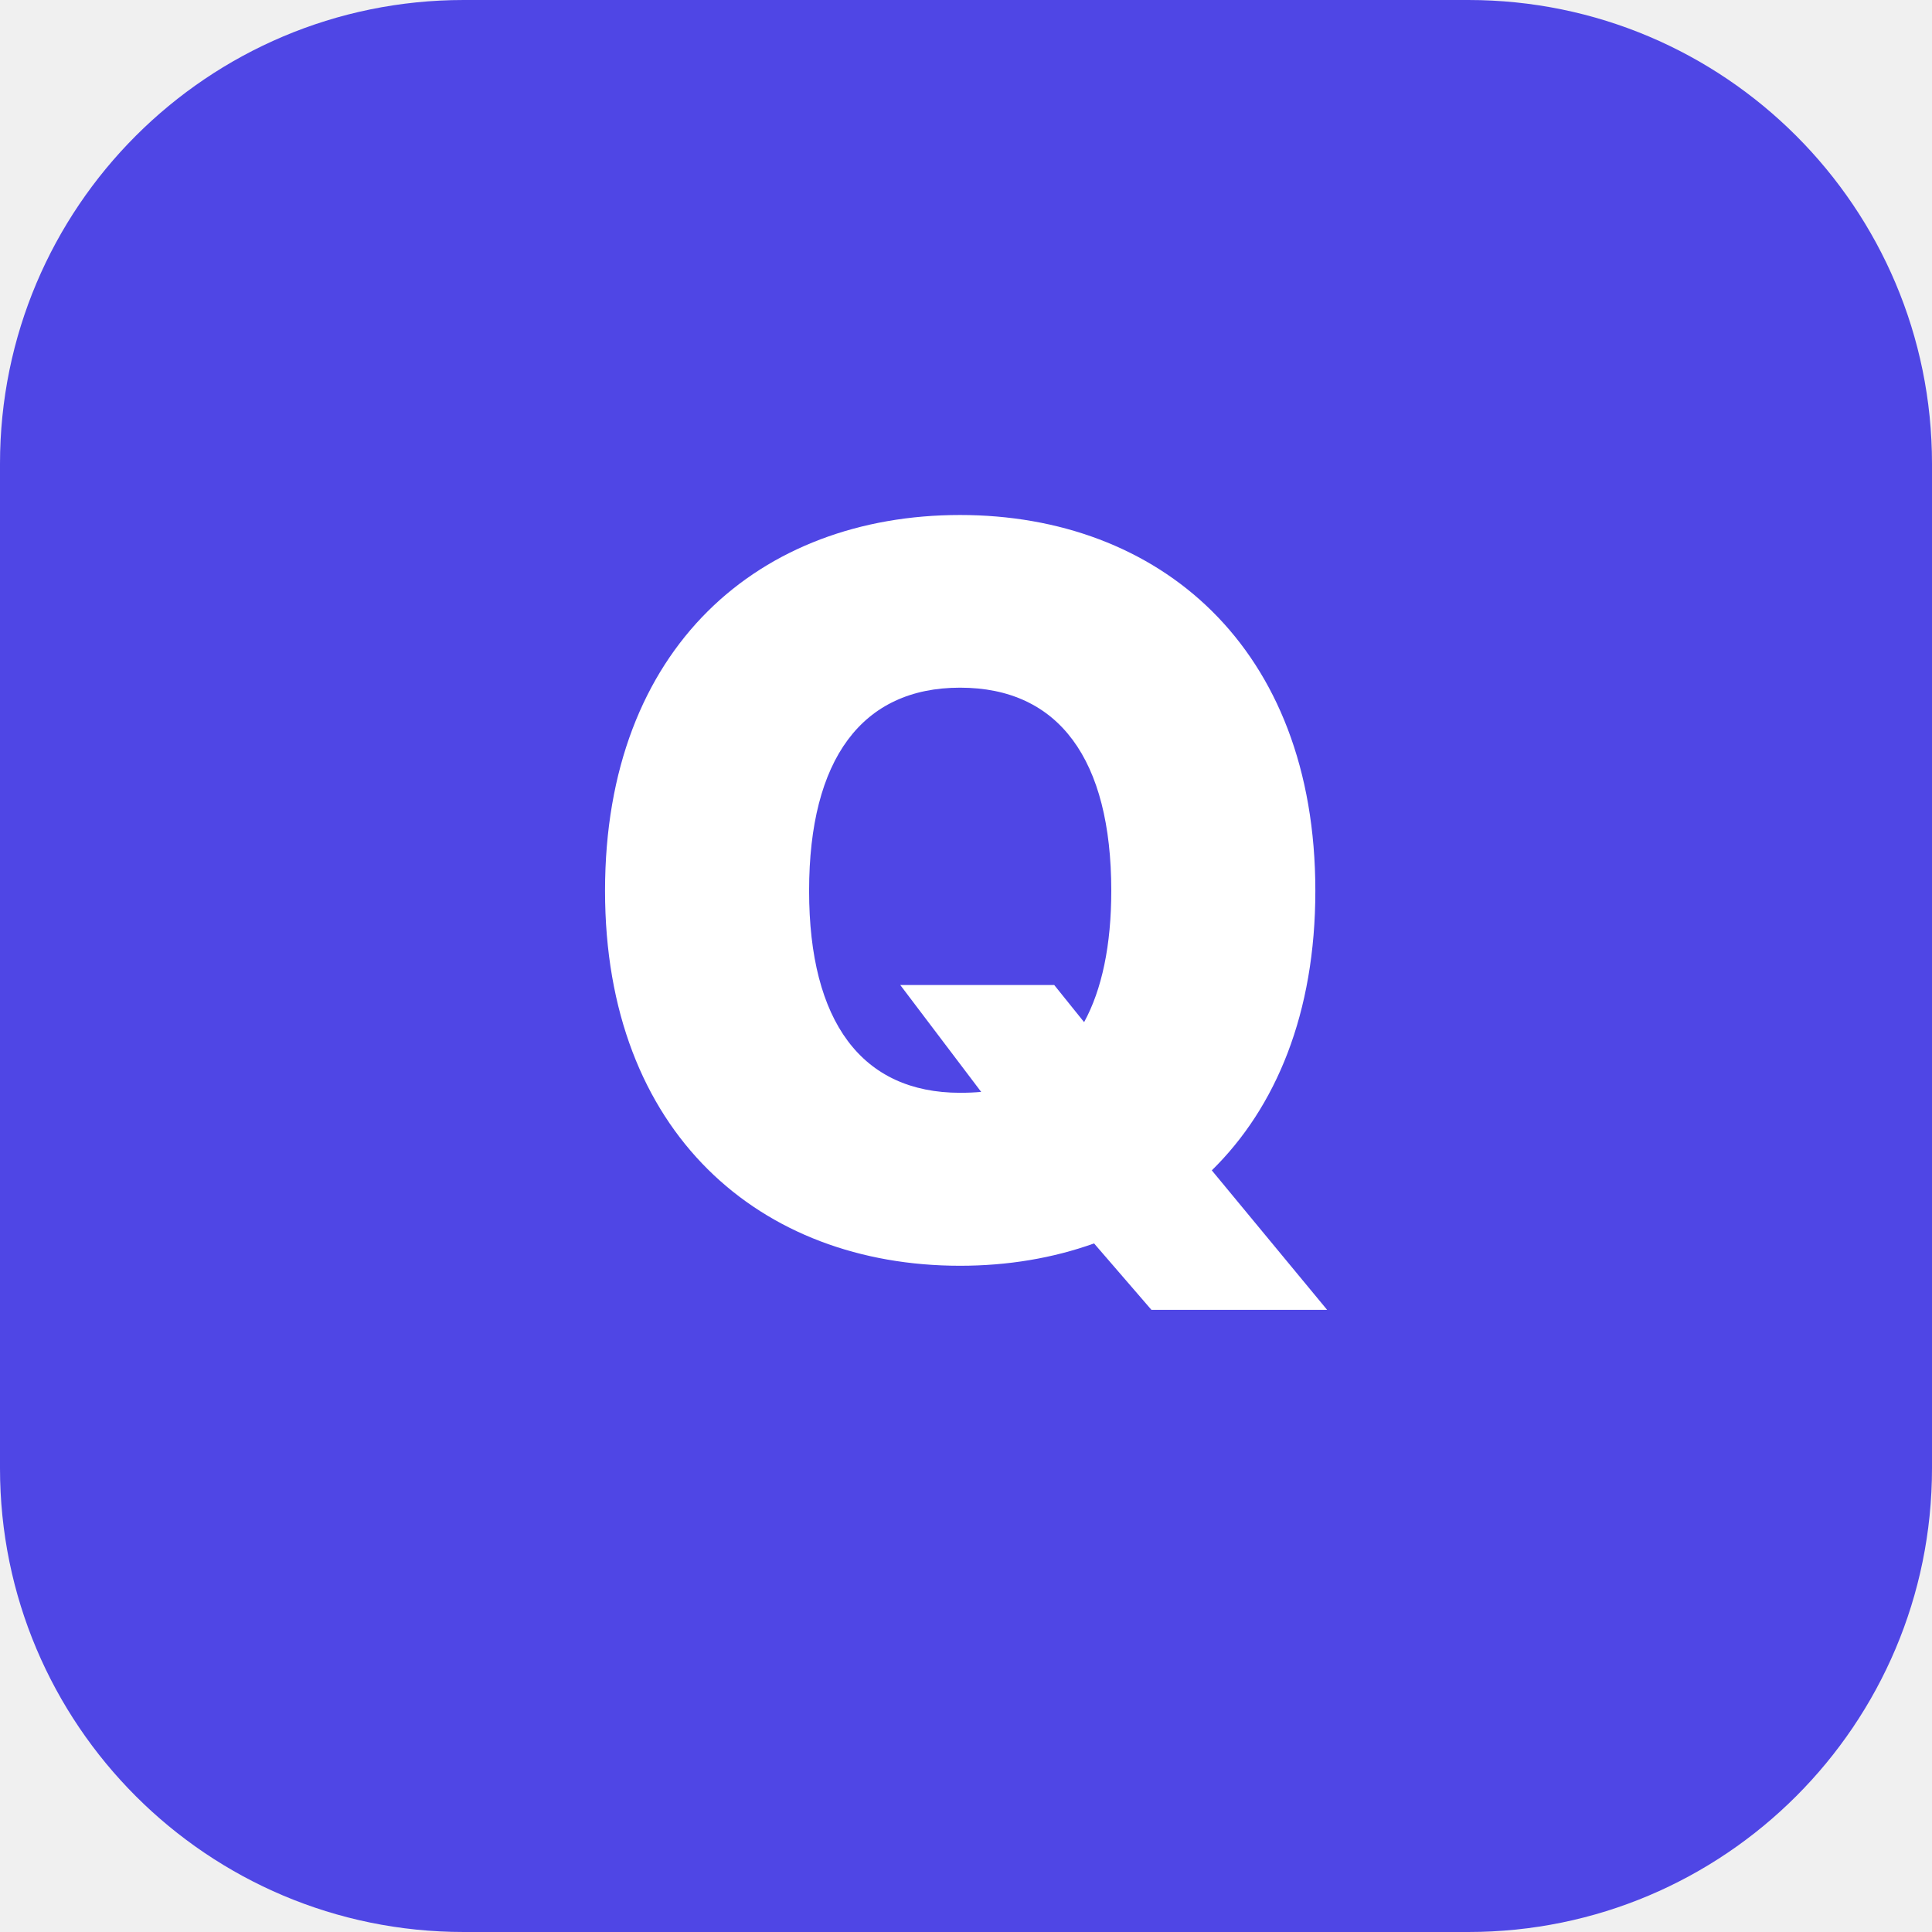
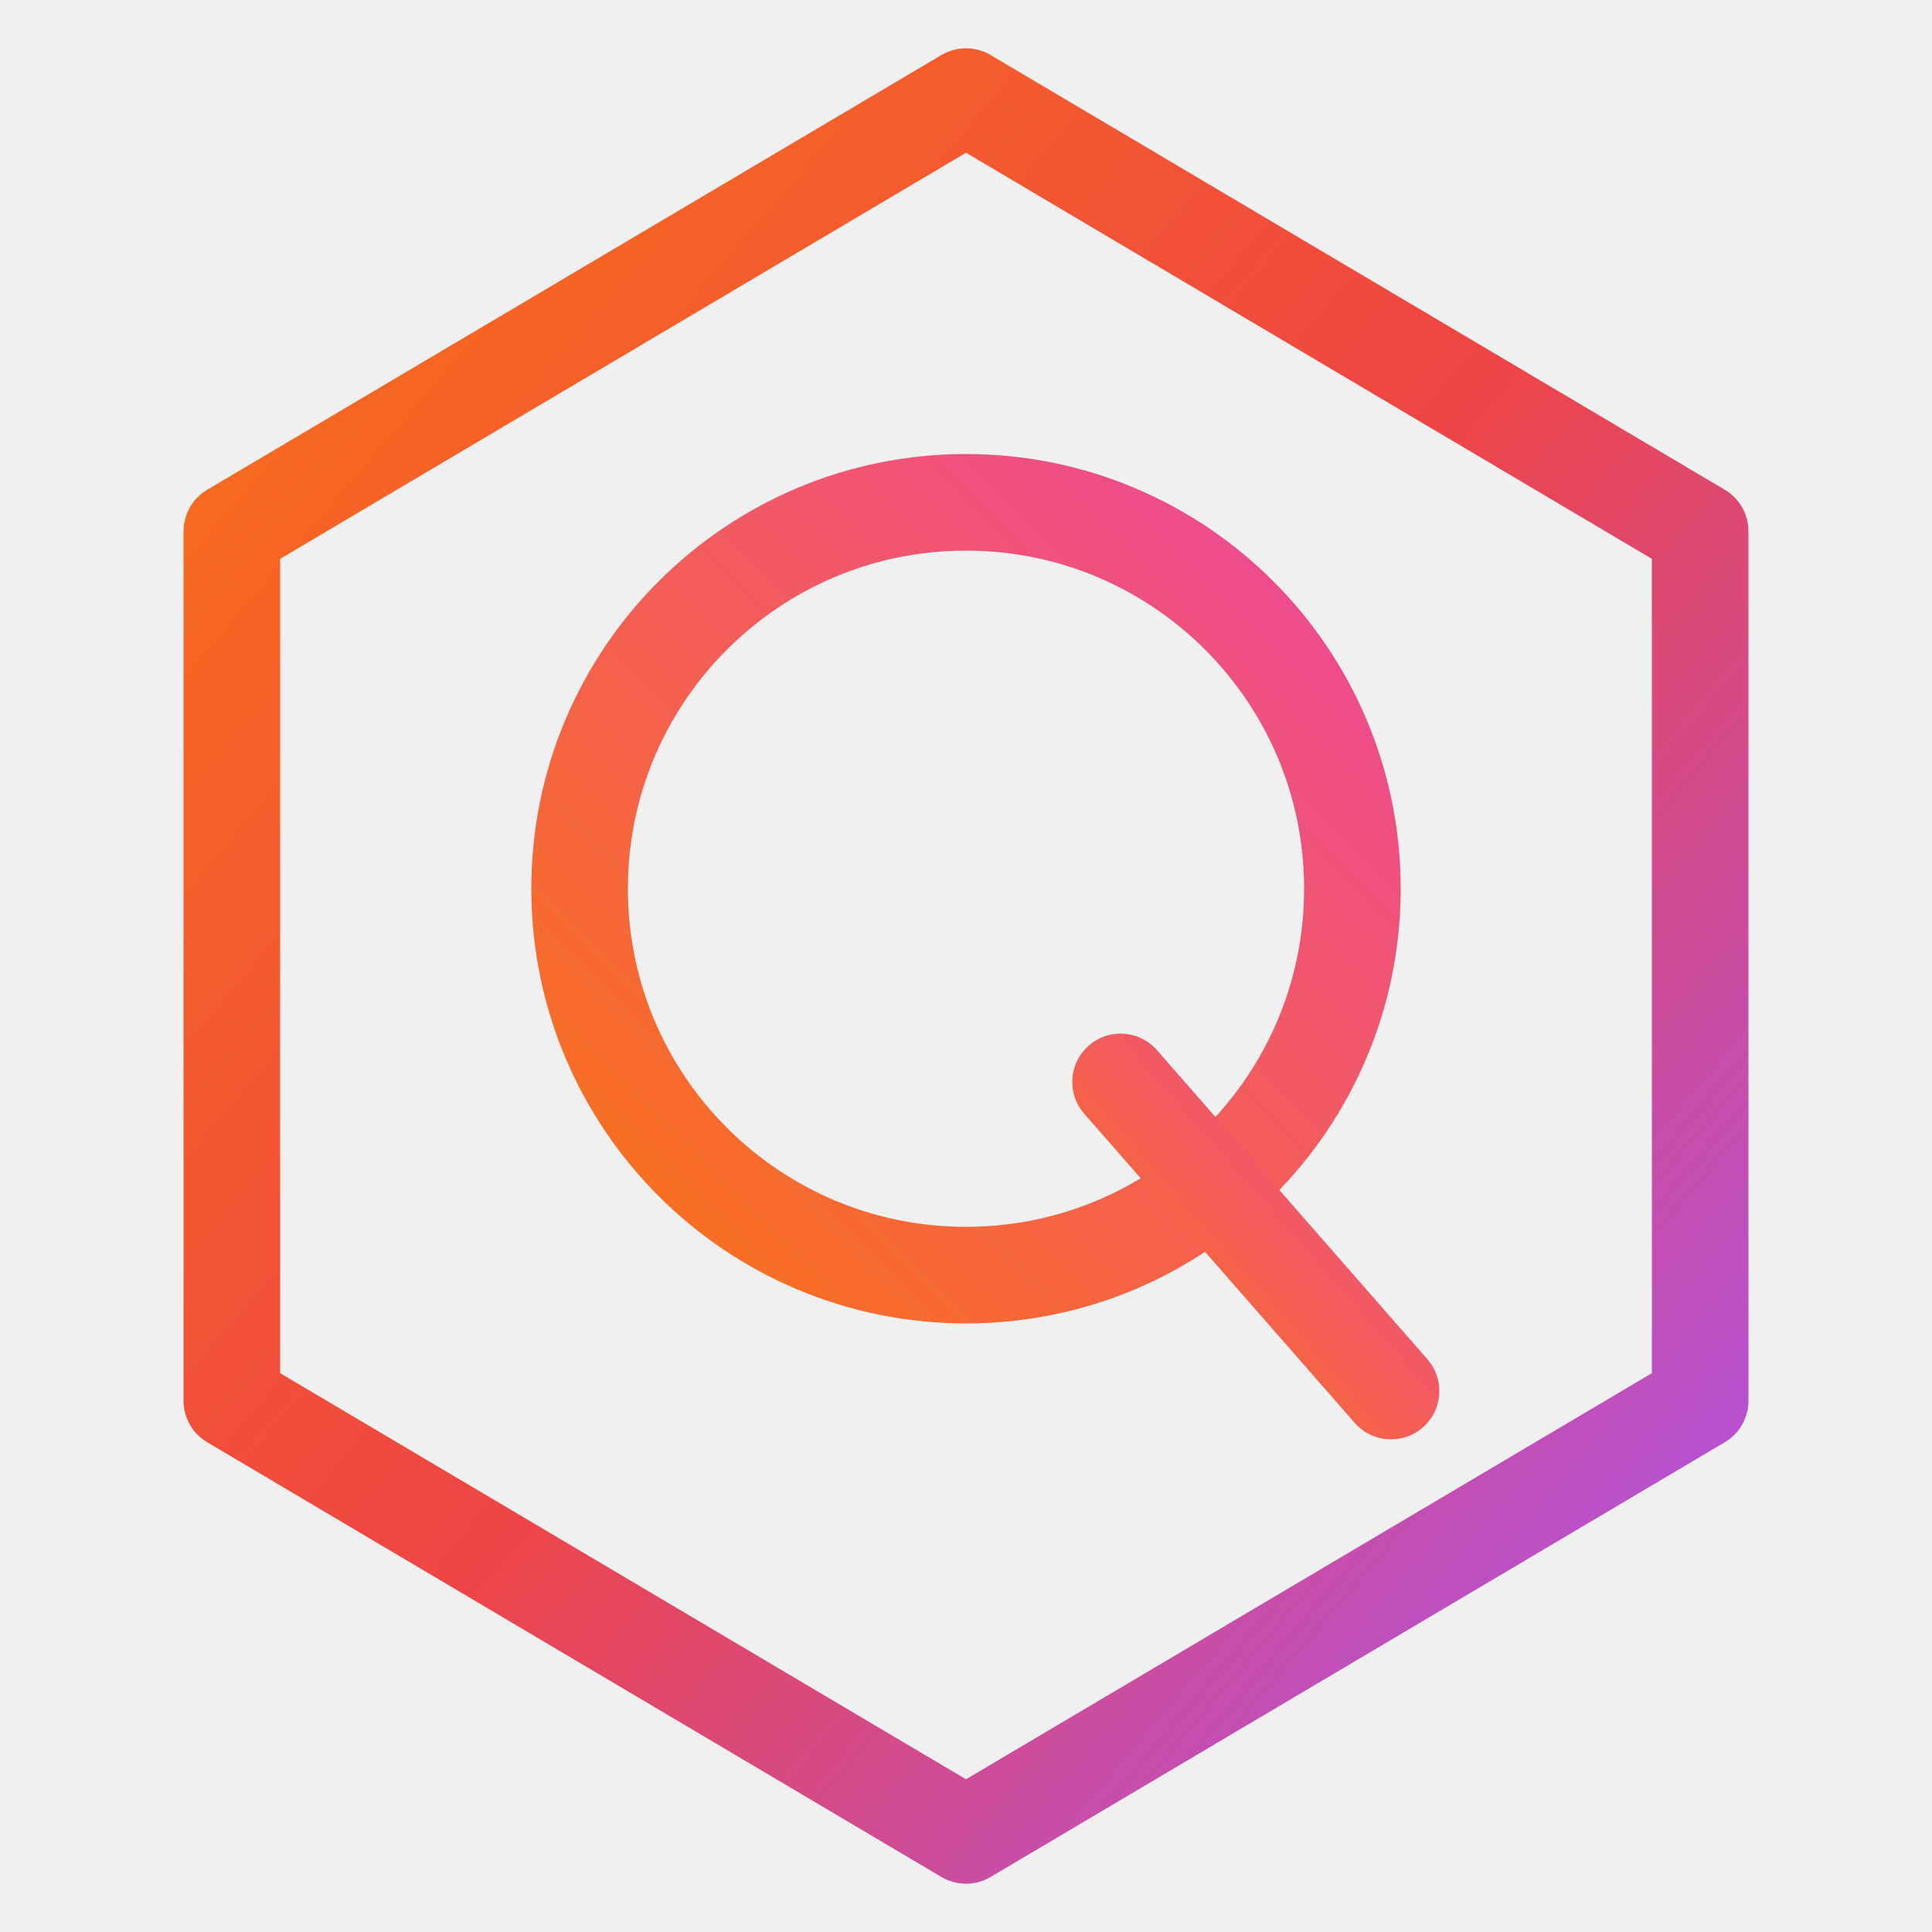
<svg xmlns="http://www.w3.org/2000/svg" viewBox="0 0 100 100" width="100" height="100">
-   <rect width="100" height="100" rx="24" fill="#4f46e5" />
-   <text x="50" y="65" font-family="'Inter', sans-serif" font-weight="900" font-size="52" fill="#ffffff" text-anchor="middle">Q</text>
+   <defs>
+     <linearGradient id="logoGrad1" x1="0%" y1="0%" x2="100%" y2="100%">
+       <stop offset="0%" stop-color="#f97316" />
+       <stop offset="50%" stop-color="#ef4444" />
+       <stop offset="100%" stop-color="#a855f7" />
+     </linearGradient>
+     <linearGradient id="logoGrad2" x1="0%" y1="100%" x2="100%" y2="0%">
+       <stop offset="0%" stop-color="#f97316" />
+       <stop offset="100%" stop-color="#ec4899" />
+     </linearGradient>
+   </defs>
+   <path d="M50 5 L88 27.5 L88 72.5 L50 95 L12 72.5 L12 27.5 Z" fill="none" stroke="url(#logoGrad1)" stroke-width="5" stroke-linejoin="round" />
+   <circle cx="50" cy="46" r="20" fill="none" stroke="url(#logoGrad2)" stroke-width="5" />
+   <line x1="58" y1="56" x2="72" y2="72" stroke="url(#logoGrad2)" stroke-width="5" stroke-linecap="round" />
</svg>
